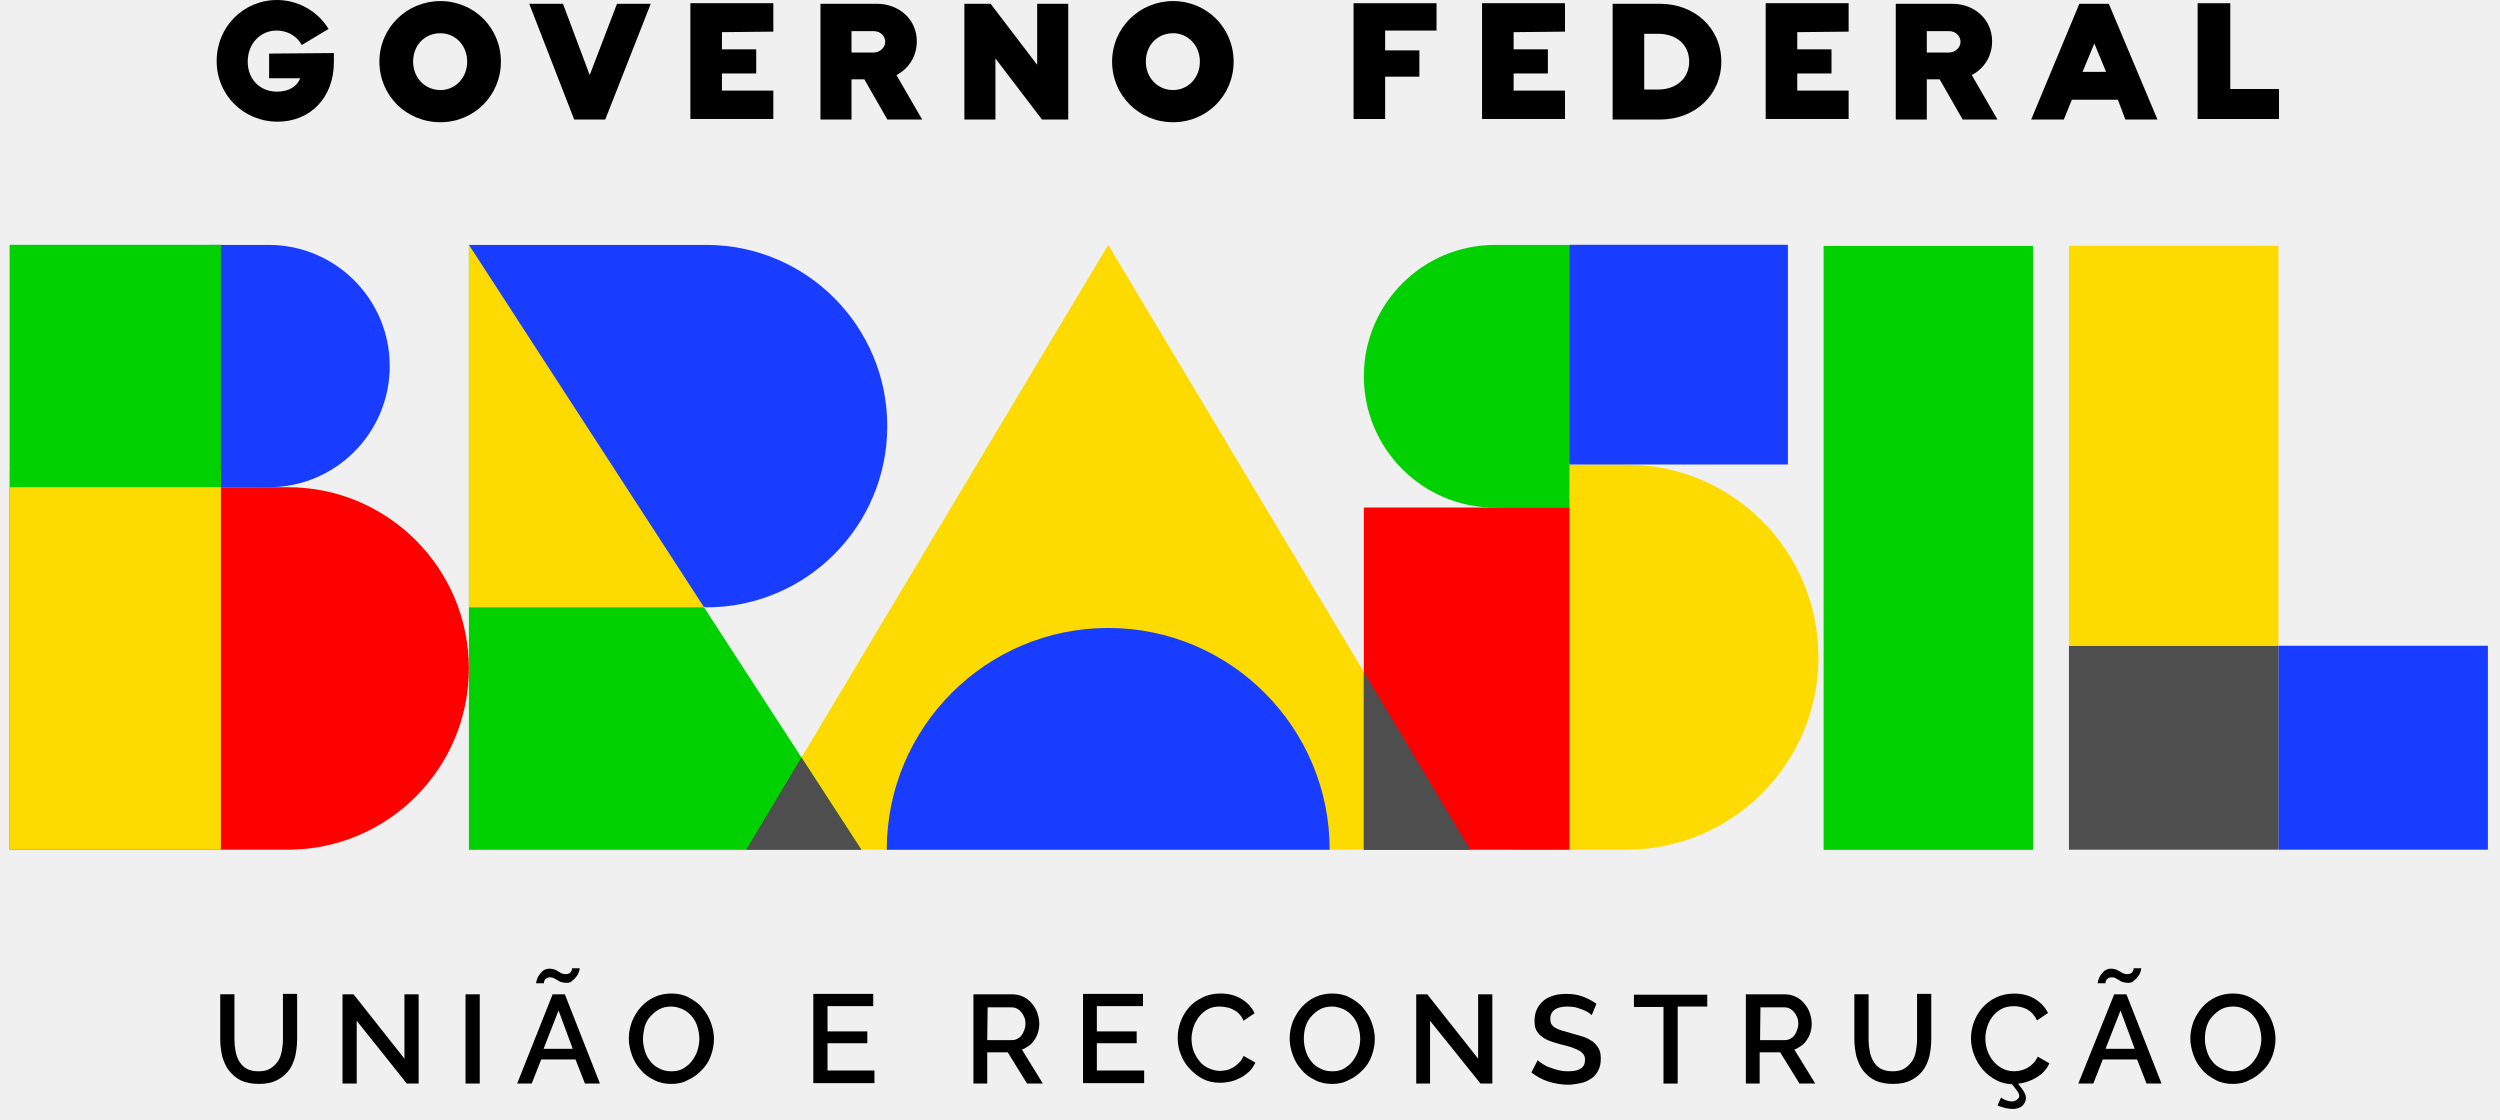
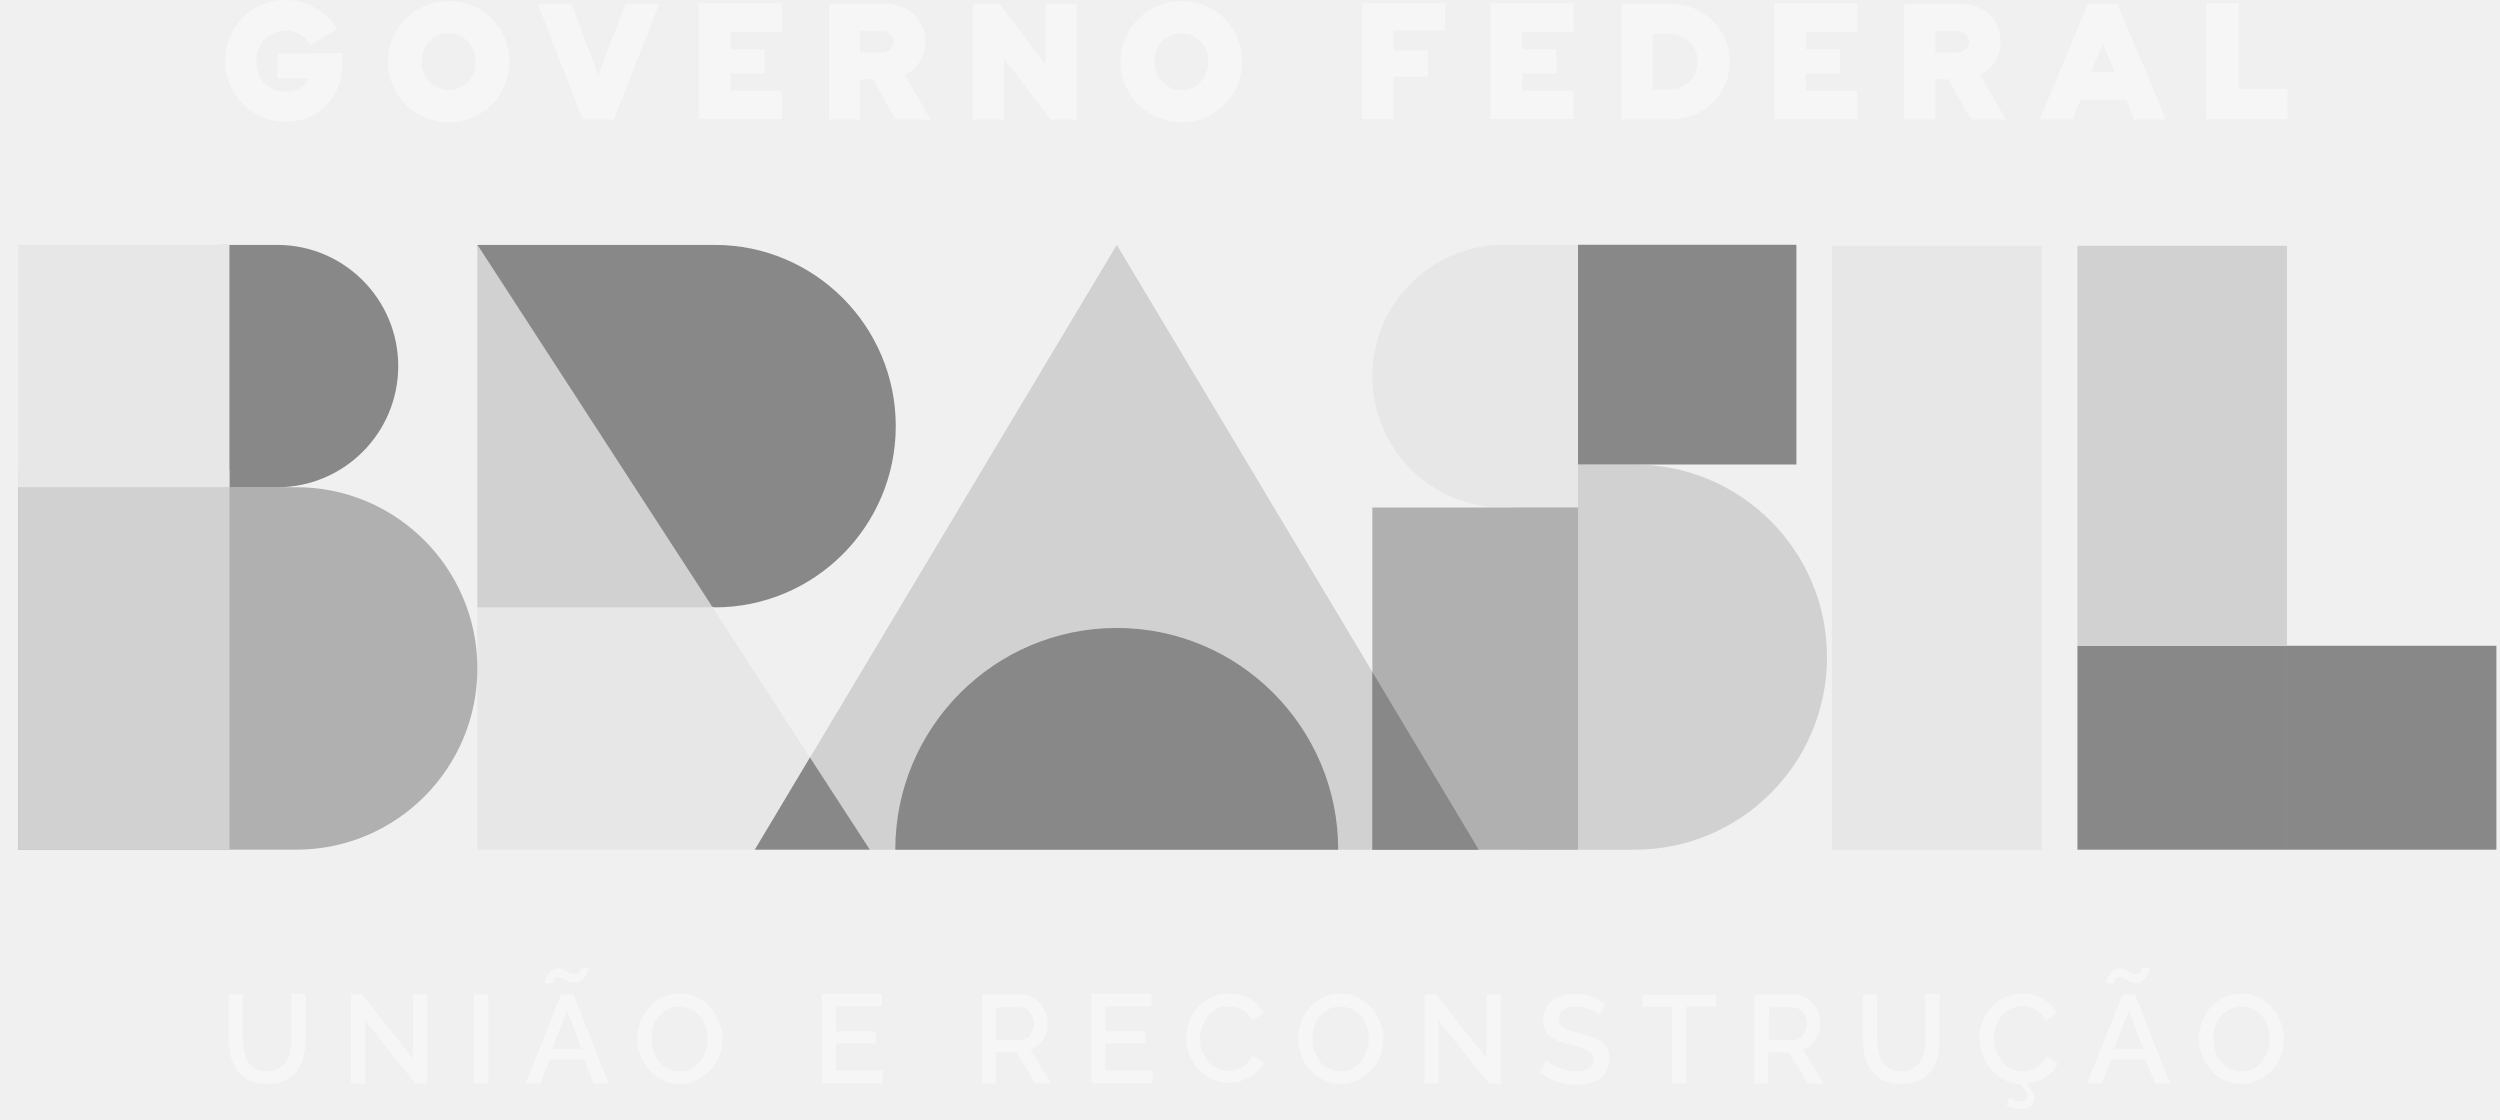
<svg xmlns="http://www.w3.org/2000/svg" width="134" height="60" viewBox="0 0 134 60" fill="none">
-   <g clip-path="url(#clip0_1293_11123)">
-     <path fill-rule="evenodd" clip-rule="evenodd" d="M59.401 13.124L78.806 45.547H40L59.401 13.124Z" fill="#FDDB00" />
-     <path fill-rule="evenodd" clip-rule="evenodd" d="M25.133 13.127L46.168 45.55H25.133V13.127Z" fill="#01D101" />
-     <path fill-rule="evenodd" clip-rule="evenodd" d="M42.957 40.598L40 45.542H46.167L42.957 40.598Z" fill="#4E4E4E" />
-     <path fill-rule="evenodd" clip-rule="evenodd" d="M59.401 33.659C65.952 33.659 71.271 38.986 71.271 45.546H47.531C47.531 38.986 52.85 33.659 59.401 33.659Z" fill="#193DFF" />
-     <path fill-rule="evenodd" clip-rule="evenodd" d="M37.857 13.127C43.212 13.127 47.558 17.479 47.558 22.841C47.558 28.203 43.212 32.555 37.857 32.555L28.101 30.654L25.133 13.127H37.857Z" fill="#193DFF" />
-     <path fill-rule="evenodd" clip-rule="evenodd" d="M122.121 34.612H133.352V45.543H122.121V34.612Z" fill="#193DFF" />
-     <path fill-rule="evenodd" clip-rule="evenodd" d="M110.895 34.612H122.124V45.543H110.895V34.612Z" fill="#4E4E4E" />
-     <path fill-rule="evenodd" clip-rule="evenodd" d="M110.895 13.173H122.124V34.612H110.895V13.173Z" fill="#FDDB00" />
-     <path fill-rule="evenodd" clip-rule="evenodd" d="M97.746 13.182H108.976V45.552H97.746V13.182Z" fill="#01D101" />
-     <path fill-rule="evenodd" clip-rule="evenodd" d="M81.052 43.535C78.506 41.655 76.856 38.632 76.856 35.222C76.856 31.813 78.506 28.789 81.052 26.909V24.9H87.163C92.851 24.9 97.47 29.526 97.47 35.222C97.47 40.919 92.851 45.544 87.163 45.544H81.052V43.535Z" fill="#FDDB00" />
-     <path fill-rule="evenodd" clip-rule="evenodd" d="M84.519 22.887L84.124 24.901V27.209H80.132C76.254 27.209 73.102 24.051 73.102 20.168C73.102 16.284 76.254 13.127 80.132 13.127H84.124L84.519 15.141V22.887Z" fill="#01D101" />
-     <path fill-rule="evenodd" clip-rule="evenodd" d="M84.125 13.12H95.831V24.897H84.125V13.12Z" fill="#193DFF" />
-     <path fill-rule="evenodd" clip-rule="evenodd" d="M73.102 27.203H84.125V45.545H73.102V27.203Z" fill="#FF0000" />
-     <path fill-rule="evenodd" clip-rule="evenodd" d="M15.431 26.114C20.785 26.114 25.131 30.466 25.131 35.828C25.131 41.19 20.785 45.542 15.431 45.542H0.516V26.114H15.431Z" fill="#FF0000" />
-     <path fill-rule="evenodd" clip-rule="evenodd" d="M14.404 13.127C17.984 13.127 20.89 16.037 20.89 19.622C20.89 23.207 17.984 26.117 14.404 26.117H6.617L11.277 13.127H14.404Z" fill="#193DFF" />
-     <path d="M14.425 2.873V4.195H16.089C15.945 4.597 15.515 4.913 14.855 4.913C13.908 4.913 13.277 4.223 13.277 3.304C13.277 2.356 13.937 1.638 14.826 1.638C15.4 1.638 15.917 1.925 16.175 2.413L17.609 1.551C17.036 0.603 15.974 0 14.855 0C13.048 0 11.613 1.437 11.613 3.275C11.613 5.085 13.048 6.522 14.884 6.522C16.605 6.522 17.896 5.258 17.896 3.333V2.844L14.425 2.873Z" fill="black" />
-     <path d="M23.607 6.551C25.414 6.551 26.849 5.114 26.849 3.304C26.849 1.494 25.414 0.058 23.607 0.058C21.799 0.058 20.336 1.494 20.336 3.304C20.336 5.114 21.77 6.551 23.607 6.551ZM23.607 4.827C22.774 4.827 22.143 4.166 22.143 3.304C22.143 2.413 22.774 1.781 23.607 1.781C24.41 1.781 25.041 2.442 25.041 3.304C25.041 4.166 24.41 4.827 23.607 4.827Z" fill="black" />
-     <path d="M33.072 0.202L31.609 4.023L30.175 0.202H28.367L30.777 6.408H32.441L34.88 0.202H33.072Z" fill="black" />
-     <path d="M41.451 1.696V0.173H37.004V6.379H41.451V4.856H38.697V3.937H40.533V2.644H38.697V1.724L41.451 1.696Z" fill="black" />
-     <path d="M47.563 6.408H49.428L48.05 4.023C48.71 3.679 49.141 3.018 49.141 2.213C49.141 1.064 48.222 0.202 46.989 0.202H43.977V6.408H45.641V4.253H46.329L47.563 6.408ZM45.641 1.667H46.817C47.218 1.667 47.448 1.955 47.448 2.242C47.448 2.529 47.19 2.817 46.817 2.817H45.641V1.667Z" fill="black" />
-     <path d="M55.593 0.202V3.477L53.097 0.202H51.691V6.408H53.355V3.133L55.851 6.408H57.257V0.202H55.593Z" fill="black" />
-     <path d="M62.88 6.551C64.687 6.551 66.122 5.114 66.122 3.304C66.122 1.494 64.687 0.058 62.88 0.058C61.072 0.058 59.609 1.494 59.609 3.304C59.609 5.114 61.044 6.551 62.88 6.551ZM62.88 4.827C62.048 4.827 61.417 4.166 61.417 3.304C61.417 2.413 62.048 1.781 62.88 1.781C63.683 1.781 64.314 2.442 64.314 3.304C64.314 4.166 63.683 4.827 62.88 4.827Z" fill="black" />
-     <path d="M76.998 1.667V0.173H72.551V6.379H74.243V4.109H76.079V2.701H74.243V1.638H76.998V1.667Z" fill="black" />
-     <path d="M83.884 1.696V0.173H79.438V6.379H83.884V4.856H81.13V3.937H82.966V2.644H81.13V1.724L83.884 1.696Z" fill="black" />
-     <path d="M88.962 0.202H86.438V6.408H88.962C90.856 6.408 92.262 5.086 92.262 3.305C92.262 1.524 90.856 0.202 88.962 0.202ZM88.876 4.799H88.13V1.811H88.876C89.851 1.811 90.54 2.386 90.54 3.305C90.54 4.196 89.851 4.799 88.876 4.799Z" fill="black" />
-     <path d="M99.087 1.696V0.173H94.641V6.379H99.087V4.856H96.333V3.937H98.169V2.644H96.333V1.724L99.087 1.696Z" fill="black" />
-     <path d="M105.2 6.408H107.064L105.687 4.023C106.347 3.679 106.777 3.018 106.777 2.213C106.777 1.064 105.859 0.202 104.625 0.202H101.613V6.408H103.277V4.253H103.965L105.2 6.408ZM103.277 1.667H104.454C104.855 1.667 105.084 1.955 105.084 2.242C105.084 2.529 104.827 2.817 104.454 2.817H103.277V1.667Z" fill="black" />
-     <path d="M113.92 6.408H115.641L113.031 0.202H111.453L108.871 6.408H110.621L111.051 5.345H113.519L113.92 6.408ZM111.625 3.851L112.256 2.328L112.887 3.851H111.625Z" fill="black" />
-     <path d="M119.543 4.798V0.173H117.793V6.379H122.154V4.77H119.543V4.798Z" fill="black" />
-     <path fill-rule="evenodd" clip-rule="evenodd" d="M73.102 36.014L78.805 45.547H73.102V36.014Z" fill="#4E4E4E" />
-     <path fill-rule="evenodd" clip-rule="evenodd" d="M13.855 57.421C14.108 57.421 14.32 57.379 14.489 57.273C14.658 57.167 14.785 57.04 14.891 56.892C14.996 56.744 15.06 56.553 15.102 56.342C15.144 56.13 15.165 55.918 15.165 55.707V53.273H15.926V55.707C15.926 56.024 15.884 56.342 15.82 56.638C15.736 56.934 15.63 57.188 15.461 57.4C15.292 57.611 15.081 57.781 14.827 57.908C14.573 58.035 14.257 58.098 13.876 58.098C13.496 58.098 13.178 58.035 12.904 57.908C12.65 57.781 12.439 57.59 12.27 57.379C12.101 57.167 11.995 56.892 11.91 56.617C11.847 56.32 11.805 56.024 11.805 55.728V53.294H12.566V55.728C12.566 55.939 12.587 56.151 12.629 56.363C12.671 56.574 12.735 56.744 12.84 56.913C12.946 57.082 13.073 57.209 13.242 57.294C13.411 57.379 13.601 57.421 13.855 57.421Z" fill="black" />
-     <path fill-rule="evenodd" clip-rule="evenodd" d="M19.12 54.713V58.078H18.359V53.295H18.951L21.678 56.745V53.295H22.439V58.078H21.805L19.12 54.713Z" fill="black" />
-     <path fill-rule="evenodd" clip-rule="evenodd" d="M24.953 53.295H25.714V58.078H24.953V53.295Z" fill="black" />
-     <path fill-rule="evenodd" clip-rule="evenodd" d="M29.621 53.295H30.276L32.157 58.079H31.354L30.847 56.788H29.008L28.501 58.079H27.719L29.621 53.295ZM30.699 56.216L29.938 54.163L29.135 56.216H30.699ZM30.361 52.682C30.255 52.682 30.171 52.66 30.086 52.639C30.001 52.618 29.938 52.576 29.875 52.533C29.811 52.491 29.748 52.47 29.684 52.428C29.621 52.406 29.558 52.385 29.473 52.385C29.389 52.385 29.346 52.406 29.304 52.428C29.262 52.449 29.219 52.491 29.198 52.533C29.177 52.576 29.156 52.618 29.156 52.639V52.703H28.733C28.733 52.66 28.754 52.597 28.776 52.512C28.797 52.428 28.839 52.343 28.902 52.258C28.966 52.174 29.029 52.089 29.114 52.025C29.198 51.962 29.325 51.92 29.452 51.92C29.558 51.92 29.642 51.941 29.706 51.962C29.79 51.983 29.854 52.025 29.917 52.068C29.98 52.11 30.044 52.131 30.107 52.174C30.171 52.195 30.255 52.216 30.319 52.216C30.403 52.216 30.466 52.195 30.509 52.174C30.551 52.153 30.593 52.11 30.614 52.068C30.636 52.025 30.657 51.983 30.657 51.962V51.898H31.079C31.079 51.92 31.058 51.983 31.037 52.068C31.016 52.153 30.974 52.237 30.91 52.322C30.847 52.406 30.784 52.491 30.678 52.555C30.636 52.639 30.509 52.682 30.361 52.682Z" fill="black" />
-     <path fill-rule="evenodd" clip-rule="evenodd" d="M35.986 58.099C35.648 58.099 35.331 58.035 35.056 57.887C34.781 57.76 34.527 57.57 34.337 57.337C34.126 57.104 33.978 56.85 33.872 56.554C33.767 56.258 33.703 55.961 33.703 55.665C33.703 55.347 33.767 55.051 33.872 54.755C33.999 54.458 34.147 54.204 34.358 53.972C34.57 53.739 34.802 53.569 35.077 53.443C35.352 53.315 35.669 53.252 35.986 53.252C36.324 53.252 36.641 53.315 36.916 53.464C37.191 53.612 37.444 53.781 37.634 54.014C37.825 54.247 37.994 54.501 38.099 54.797C38.205 55.093 38.269 55.39 38.269 55.686C38.269 56.004 38.205 56.3 38.099 56.596C37.994 56.893 37.825 57.147 37.613 57.358C37.402 57.57 37.169 57.76 36.873 57.887C36.62 58.035 36.324 58.099 35.986 58.099ZM34.464 55.686C34.464 55.919 34.506 56.131 34.57 56.342C34.633 56.554 34.739 56.744 34.866 56.893C34.992 57.062 35.161 57.189 35.352 57.274C35.542 57.379 35.753 57.422 35.986 57.422C36.218 57.422 36.451 57.379 36.62 57.274C36.789 57.168 36.958 57.041 37.085 56.871C37.212 56.702 37.317 56.512 37.381 56.321C37.444 56.109 37.486 55.898 37.486 55.686C37.486 55.453 37.444 55.242 37.381 55.03C37.317 54.818 37.212 54.628 37.085 54.48C36.958 54.331 36.789 54.183 36.599 54.099C36.408 54.014 36.197 53.95 35.986 53.95C35.753 53.95 35.521 53.993 35.331 54.099C35.14 54.205 34.992 54.331 34.844 54.501C34.697 54.67 34.612 54.839 34.549 55.051C34.506 55.263 34.464 55.474 34.464 55.686Z" fill="black" />
-     <path fill-rule="evenodd" clip-rule="evenodd" d="M46.87 57.4V58.056H43.594V53.273H46.806V53.929H44.355V55.283H46.489V55.918H44.355V57.379H46.87V57.4Z" fill="black" />
-     <path fill-rule="evenodd" clip-rule="evenodd" d="M52.176 58.078V53.295H54.247C54.459 53.295 54.67 53.337 54.839 53.422C55.029 53.507 55.177 53.634 55.304 53.782C55.431 53.93 55.536 54.099 55.6 54.29C55.663 54.48 55.706 54.671 55.706 54.861C55.706 55.031 55.684 55.179 55.642 55.327C55.6 55.475 55.536 55.602 55.452 55.729C55.367 55.856 55.283 55.962 55.156 56.047C55.029 56.131 54.902 56.216 54.776 56.258L55.896 58.078H55.05L54.015 56.406H52.916V58.078H52.176ZM52.916 55.75H54.226C54.332 55.75 54.437 55.729 54.522 55.687C54.606 55.644 54.691 55.581 54.754 55.496C54.818 55.411 54.86 55.327 54.902 55.2C54.944 55.094 54.966 54.988 54.966 54.861C54.966 54.734 54.944 54.628 54.902 54.523C54.86 54.417 54.797 54.311 54.733 54.247C54.67 54.163 54.585 54.099 54.501 54.057C54.416 54.014 54.31 53.993 54.205 53.993H52.937L52.916 55.75Z" fill="black" />
-     <path fill-rule="evenodd" clip-rule="evenodd" d="M61.327 57.4V58.056H58.051V53.273H61.264V53.929H58.791V55.283H60.925V55.918H58.791V57.379H61.327V57.4Z" fill="black" />
-     <path fill-rule="evenodd" clip-rule="evenodd" d="M63.125 55.644C63.125 55.347 63.167 55.072 63.273 54.776C63.379 54.501 63.527 54.226 63.717 54.014C63.907 53.781 64.161 53.612 64.457 53.464C64.752 53.315 65.07 53.252 65.429 53.252C65.873 53.252 66.232 53.358 66.549 53.548C66.866 53.739 67.099 53.993 67.246 54.31L66.655 54.712C66.591 54.564 66.507 54.437 66.422 54.353C66.338 54.247 66.232 54.183 66.105 54.12C65.999 54.056 65.873 54.014 65.746 53.993C65.619 53.972 65.513 53.95 65.386 53.95C65.133 53.95 64.921 53.993 64.731 54.099C64.541 54.205 64.393 54.331 64.266 54.501C64.139 54.67 64.034 54.861 63.97 55.051C63.907 55.263 63.865 55.474 63.865 55.665C63.865 55.898 63.907 56.131 63.97 56.321C64.055 56.533 64.161 56.723 64.287 56.871C64.414 57.041 64.583 57.168 64.774 57.252C64.964 57.337 65.175 57.401 65.386 57.401C65.513 57.401 65.619 57.379 65.746 57.358C65.873 57.337 65.978 57.274 66.105 57.21C66.211 57.147 66.317 57.062 66.422 56.956C66.528 56.85 66.591 56.744 66.655 56.596L67.289 56.956C67.204 57.125 67.099 57.295 66.972 57.422C66.824 57.549 66.676 57.676 66.507 57.76C66.338 57.845 66.147 57.93 65.957 57.972C65.767 58.014 65.577 58.035 65.386 58.035C65.048 58.035 64.752 57.972 64.457 57.824C64.182 57.676 63.949 57.485 63.738 57.252C63.527 57.02 63.379 56.766 63.273 56.469C63.188 56.258 63.125 55.961 63.125 55.644Z" fill="black" />
-     <path fill-rule="evenodd" clip-rule="evenodd" d="M71.408 58.099C71.07 58.099 70.752 58.035 70.478 57.887C70.203 57.76 69.949 57.57 69.759 57.337C69.548 57.104 69.4 56.85 69.294 56.554C69.188 56.258 69.125 55.961 69.125 55.665C69.125 55.347 69.188 55.051 69.294 54.755C69.421 54.458 69.569 54.204 69.78 53.972C69.992 53.739 70.224 53.569 70.499 53.443C70.774 53.315 71.091 53.252 71.408 53.252C71.746 53.252 72.063 53.315 72.338 53.464C72.612 53.612 72.866 53.781 73.056 54.014C73.246 54.247 73.416 54.501 73.521 54.797C73.627 55.093 73.69 55.39 73.69 55.686C73.69 56.004 73.627 56.3 73.521 56.596C73.416 56.893 73.246 57.147 73.035 57.358C72.824 57.57 72.591 57.76 72.295 57.887C72.042 58.035 71.725 58.099 71.408 58.099ZM69.886 55.686C69.886 55.919 69.928 56.131 69.992 56.342C70.055 56.554 70.161 56.744 70.287 56.893C70.414 57.062 70.583 57.189 70.774 57.274C70.964 57.379 71.175 57.422 71.408 57.422C71.64 57.422 71.873 57.379 72.042 57.274C72.211 57.168 72.38 57.041 72.507 56.871C72.633 56.702 72.739 56.512 72.803 56.321C72.866 56.109 72.908 55.898 72.908 55.686C72.908 55.453 72.866 55.242 72.803 55.03C72.739 54.818 72.633 54.628 72.507 54.48C72.38 54.331 72.211 54.183 72.021 54.099C71.83 54.014 71.619 53.95 71.408 53.95C71.175 53.95 70.943 53.993 70.752 54.099C70.562 54.205 70.414 54.331 70.266 54.501C70.118 54.67 70.034 54.839 69.97 55.051C69.907 55.263 69.886 55.474 69.886 55.686Z" fill="black" />
-     <path fill-rule="evenodd" clip-rule="evenodd" d="M76.65 54.713V58.078H75.91V53.295H76.502L79.228 56.745V53.295H79.989V58.078H79.355L76.65 54.713Z" fill="black" />
-     <path fill-rule="evenodd" clip-rule="evenodd" d="M85.316 54.416C85.273 54.373 85.21 54.31 85.126 54.267C85.041 54.204 84.935 54.161 84.83 54.119C84.725 54.077 84.597 54.035 84.45 53.992C84.322 53.971 84.175 53.95 84.026 53.95C83.709 53.95 83.477 54.013 83.329 54.119C83.181 54.225 83.096 54.394 83.096 54.606C83.096 54.733 83.117 54.818 83.16 54.902C83.203 54.966 83.287 55.05 83.371 55.093C83.477 55.156 83.583 55.199 83.73 55.241C83.879 55.283 84.047 55.326 84.238 55.389C84.471 55.453 84.703 55.516 84.893 55.58C85.084 55.643 85.252 55.749 85.38 55.834C85.506 55.939 85.612 56.066 85.697 56.215C85.781 56.363 85.802 56.553 85.802 56.765C85.802 56.998 85.76 57.209 85.654 57.4C85.548 57.59 85.443 57.717 85.273 57.823C85.105 57.929 84.935 58.014 84.725 58.056C84.513 58.098 84.28 58.141 84.047 58.141C83.688 58.141 83.329 58.077 82.991 57.971C82.653 57.865 82.357 57.696 82.082 57.484L82.42 56.828C82.483 56.892 82.569 56.955 82.674 57.019C82.779 57.082 82.907 57.167 83.054 57.209C83.203 57.273 83.35 57.315 83.52 57.358C83.688 57.4 83.858 57.421 84.047 57.421C84.343 57.421 84.576 57.379 84.725 57.273C84.893 57.167 84.956 57.019 84.956 56.807C84.956 56.68 84.935 56.596 84.872 56.511C84.809 56.426 84.725 56.363 84.618 56.299C84.513 56.236 84.365 56.193 84.217 56.13C84.047 56.088 83.879 56.024 83.667 55.982C83.434 55.918 83.224 55.855 83.054 55.791C82.885 55.728 82.737 55.643 82.611 55.537C82.483 55.431 82.399 55.326 82.336 55.199C82.273 55.072 82.251 54.902 82.251 54.712C82.251 54.479 82.294 54.267 82.378 54.098C82.462 53.907 82.59 53.759 82.737 53.632C82.885 53.505 83.075 53.421 83.287 53.357C83.499 53.294 83.73 53.273 83.963 53.273C84.28 53.273 84.576 53.315 84.851 53.421C85.126 53.526 85.359 53.654 85.569 53.802L85.316 54.416Z" fill="black" />
-     <path fill-rule="evenodd" clip-rule="evenodd" d="M91.509 53.951H89.924V58.079H89.163V53.973H87.578V53.316H91.509V53.951Z" fill="black" />
-     <path fill-rule="evenodd" clip-rule="evenodd" d="M93.578 58.078V53.295H95.649C95.861 53.295 96.072 53.337 96.241 53.422C96.431 53.507 96.579 53.634 96.706 53.782C96.833 53.93 96.939 54.099 97.002 54.29C97.065 54.48 97.108 54.671 97.108 54.861C97.108 55.031 97.087 55.179 97.044 55.327C97.002 55.475 96.939 55.602 96.854 55.729C96.769 55.856 96.685 55.962 96.558 56.047C96.431 56.131 96.305 56.216 96.178 56.258L97.298 58.078H96.452L95.417 56.406H94.318V58.078H93.578ZM94.339 55.75H95.649C95.755 55.75 95.861 55.729 95.945 55.687C96.03 55.644 96.114 55.581 96.178 55.496C96.241 55.411 96.283 55.327 96.326 55.2C96.368 55.094 96.389 54.988 96.389 54.861C96.389 54.734 96.368 54.628 96.326 54.523C96.283 54.417 96.22 54.311 96.156 54.247C96.093 54.163 96.009 54.099 95.924 54.057C95.84 54.014 95.734 53.993 95.628 53.993H94.36L94.339 55.75Z" fill="black" />
-     <path fill-rule="evenodd" clip-rule="evenodd" d="M101.445 57.421C101.699 57.421 101.91 57.379 102.079 57.273C102.248 57.167 102.375 57.04 102.48 56.892C102.586 56.744 102.65 56.553 102.692 56.342C102.734 56.13 102.755 55.918 102.755 55.707V53.273H103.516V55.707C103.516 56.024 103.474 56.342 103.41 56.638C103.326 56.934 103.22 57.188 103.051 57.4C102.882 57.611 102.671 57.781 102.417 57.908C102.163 58.035 101.846 58.098 101.466 58.098C101.086 58.098 100.769 58.035 100.494 57.908C100.24 57.781 100.029 57.59 99.86 57.379C99.691 57.167 99.585 56.892 99.501 56.617C99.437 56.32 99.394 56.024 99.394 55.728V53.294H100.156V55.728C100.156 55.939 100.177 56.151 100.219 56.363C100.261 56.574 100.325 56.744 100.431 56.913C100.536 57.082 100.663 57.209 100.832 57.294C101.001 57.379 101.212 57.421 101.445 57.421Z" fill="black" />
-     <path fill-rule="evenodd" clip-rule="evenodd" d="M113.322 53.295H113.977L115.858 58.079H115.055L114.548 56.788H112.709L112.201 58.079H111.398L113.322 53.295ZM114.42 56.216L113.66 54.163L112.857 56.216H114.42ZM114.061 52.682C113.956 52.682 113.871 52.66 113.786 52.639C113.702 52.618 113.639 52.576 113.575 52.533C113.512 52.491 113.448 52.47 113.385 52.428C113.322 52.385 113.258 52.385 113.174 52.385C113.089 52.385 113.047 52.406 113.005 52.428C112.962 52.449 112.92 52.491 112.899 52.533C112.878 52.576 112.857 52.618 112.857 52.639V52.703H112.434C112.434 52.66 112.455 52.597 112.476 52.512C112.497 52.428 112.539 52.343 112.603 52.258C112.667 52.174 112.73 52.089 112.814 52.025C112.899 51.962 113.026 51.92 113.152 51.92C113.258 51.92 113.343 51.941 113.406 51.962C113.469 51.983 113.554 52.025 113.618 52.068C113.681 52.11 113.744 52.131 113.808 52.174C113.871 52.195 113.956 52.216 114.019 52.216C114.082 52.216 114.167 52.195 114.21 52.174C114.252 52.153 114.294 52.11 114.315 52.068C114.336 52.025 114.357 51.983 114.357 51.962V51.898H114.78C114.78 51.92 114.759 51.983 114.738 52.068C114.716 52.153 114.674 52.237 114.611 52.322C114.548 52.406 114.484 52.491 114.378 52.555C114.336 52.639 114.21 52.682 114.061 52.682Z" fill="black" />
-     <path fill-rule="evenodd" clip-rule="evenodd" d="M119.685 58.099C119.347 58.099 119.03 58.035 118.755 57.887C118.48 57.739 118.226 57.57 118.036 57.337C117.825 57.104 117.677 56.85 117.571 56.554C117.466 56.258 117.402 55.961 117.402 55.665C117.402 55.347 117.466 55.051 117.571 54.755C117.698 54.458 117.846 54.204 118.057 53.972C118.268 53.739 118.501 53.569 118.776 53.443C119.051 53.315 119.368 53.252 119.685 53.252C120.023 53.252 120.34 53.315 120.615 53.464C120.89 53.612 121.143 53.781 121.333 54.014C121.524 54.247 121.692 54.501 121.799 54.797C121.904 55.093 121.967 55.39 121.967 55.686C121.967 56.004 121.904 56.3 121.799 56.596C121.692 56.893 121.524 57.147 121.312 57.358C121.101 57.57 120.869 57.76 120.573 57.887C120.319 58.035 120.023 58.099 119.685 58.099ZM118.184 55.686C118.184 55.919 118.226 56.131 118.29 56.342C118.353 56.554 118.459 56.744 118.585 56.893C118.713 57.062 118.881 57.189 119.072 57.274C119.262 57.379 119.473 57.422 119.706 57.422C119.939 57.422 120.171 57.379 120.34 57.274C120.53 57.168 120.678 57.041 120.805 56.871C120.932 56.702 121.037 56.512 121.101 56.321C121.165 56.109 121.207 55.898 121.207 55.686C121.207 55.453 121.165 55.242 121.101 55.03C121.037 54.818 120.932 54.628 120.805 54.48C120.678 54.31 120.509 54.183 120.319 54.099C120.128 53.993 119.917 53.95 119.706 53.95C119.473 53.95 119.241 53.993 119.051 54.099C118.86 54.205 118.713 54.331 118.564 54.501C118.417 54.67 118.332 54.839 118.268 55.051C118.205 55.263 118.184 55.474 118.184 55.686Z" fill="black" />
-     <path fill-rule="evenodd" clip-rule="evenodd" d="M107.841 58.114C107.538 58.103 107.26 58.032 107.003 57.898C106.725 57.753 106.483 57.568 106.283 57.336C106.082 57.104 105.928 56.842 105.815 56.548C105.701 56.255 105.645 55.956 105.645 55.647C105.645 55.358 105.696 55.075 105.799 54.787C105.902 54.503 106.056 54.246 106.252 54.019C106.452 53.792 106.694 53.607 106.982 53.468C107.27 53.329 107.594 53.257 107.959 53.257C108.396 53.257 108.767 53.355 109.075 53.545C109.384 53.736 109.621 53.988 109.775 54.297L109.183 54.694C109.116 54.55 109.034 54.431 108.941 54.328C108.849 54.23 108.746 54.153 108.633 54.091C108.52 54.035 108.407 53.993 108.283 53.968C108.16 53.942 108.047 53.932 107.933 53.932C107.681 53.932 107.46 53.983 107.275 54.081C107.085 54.184 106.93 54.318 106.802 54.483C106.673 54.648 106.575 54.833 106.514 55.044C106.447 55.25 106.416 55.456 106.416 55.662C106.416 55.894 106.452 56.115 106.529 56.327C106.606 56.538 106.715 56.723 106.849 56.888C106.987 57.048 107.146 57.176 107.337 57.274C107.527 57.372 107.733 57.419 107.954 57.419C108.072 57.419 108.19 57.403 108.314 57.377C108.438 57.346 108.556 57.3 108.669 57.238C108.782 57.171 108.89 57.089 108.983 56.991C109.081 56.893 109.158 56.775 109.219 56.636L109.847 56.991C109.77 57.171 109.661 57.331 109.523 57.465C109.384 57.604 109.224 57.717 109.055 57.81C108.88 57.903 108.695 57.975 108.499 58.026C108.392 58.052 108.278 58.073 108.17 58.088C108.386 58.382 108.73 58.701 108.525 59.103C108.237 59.669 107.347 59.376 107.069 59.252L107.255 58.83C107.255 58.83 107.758 59.201 108.093 58.953C108.427 58.727 108.088 58.449 107.841 58.114Z" fill="black" />
-     <path fill-rule="evenodd" clip-rule="evenodd" d="M0.516 25.206H11.841V45.544H0.516V25.206Z" fill="#FDDB00" />
-     <path fill-rule="evenodd" clip-rule="evenodd" d="M0.516 13.122H11.841V26.112H0.516V13.122Z" fill="#01D101" />
-     <path fill-rule="evenodd" clip-rule="evenodd" d="M25.133 13.12L37.74 32.553H25.133V13.12Z" fill="#FDDB00" />
+   <g clip-path="url(#clip0_1963_25749)">
+     <path fill-rule="evenodd" clip-rule="evenodd" d="M59.859 13.124L79.265 45.547H40.459L59.859 13.124Z" fill="#D1D1D1" />
+     <path fill-rule="evenodd" clip-rule="evenodd" d="M25.588 13.127L46.623 45.55H25.588V13.127Z" fill="#E7E7E7" />
+     <path fill-rule="evenodd" clip-rule="evenodd" d="M43.414 40.598L40.457 45.542H46.624L43.414 40.598Z" fill="#888888" />
+     <path fill-rule="evenodd" clip-rule="evenodd" d="M59.858 33.659C66.409 33.659 71.728 38.986 71.728 45.546H47.988C47.988 38.986 53.307 33.659 59.858 33.659Z" fill="#888888" />
+     <path fill-rule="evenodd" clip-rule="evenodd" d="M38.312 13.127C43.667 13.127 48.013 17.479 48.013 22.841C48.013 28.203 43.667 32.555 38.312 32.555L28.555 30.654L25.588 13.127H38.312Z" fill="#888888" />
+     <path fill-rule="evenodd" clip-rule="evenodd" d="M122.576 34.612H133.807V45.543H122.576V34.612Z" fill="#888888" />
+     <path fill-rule="evenodd" clip-rule="evenodd" d="M111.351 34.612H122.581V45.543H111.351V34.612Z" fill="#888888" />
+     <path fill-rule="evenodd" clip-rule="evenodd" d="M111.351 13.173H122.581V34.612H111.351V13.173Z" fill="#D1D1D1" />
+     <path fill-rule="evenodd" clip-rule="evenodd" d="M98.201 13.182H109.431V45.552H98.201V13.182Z" fill="#E7E7E7" />
+     <path fill-rule="evenodd" clip-rule="evenodd" d="M81.511 43.535C78.965 41.655 77.314 38.632 77.314 35.222C77.314 31.813 78.965 28.789 81.511 26.909V24.9H87.621C93.31 24.9 97.928 29.526 97.928 35.222C97.928 40.919 93.31 45.544 87.621 45.544H81.511V43.535Z" fill="#D1D1D1" />
+     <path fill-rule="evenodd" clip-rule="evenodd" d="M84.976 22.887L84.581 24.901V27.209H80.589C76.711 27.209 73.558 24.051 73.558 20.168C73.558 16.284 76.711 13.127 80.589 13.127H84.581L84.976 15.141V22.887Z" fill="#E7E7E7" />
+     <path fill-rule="evenodd" clip-rule="evenodd" d="M84.582 13.12H96.287V24.897H84.582V13.12Z" fill="#888888" />
+     <path fill-rule="evenodd" clip-rule="evenodd" d="M73.558 27.203H84.582V45.545H73.558V27.203Z" fill="#B0B0B0" />
+     <path fill-rule="evenodd" clip-rule="evenodd" d="M15.888 26.114C21.242 26.114 25.588 30.466 25.588 35.828C25.588 41.19 21.242 45.542 15.888 45.542H0.972V26.114H15.888Z" fill="#B0B0B0" />
+     <path fill-rule="evenodd" clip-rule="evenodd" d="M14.859 13.127C18.439 13.127 21.345 16.037 21.345 19.622C21.345 23.207 18.439 26.117 14.859 26.117H7.072L11.732 13.127H14.859Z" fill="#888888" />
+     <path d="M14.882 2.873V4.195H16.546C16.402 4.597 15.972 4.913 15.312 4.913C14.365 4.913 13.734 4.223 13.734 3.304C13.734 2.356 14.394 1.638 15.283 1.638C15.857 1.638 16.373 1.925 16.632 2.413L18.066 1.551C17.492 0.603 16.431 0 15.312 0C13.505 0 12.07 1.437 12.07 3.275C12.07 5.085 13.505 6.522 15.341 6.522C17.062 6.522 18.353 5.258 18.353 3.333V2.844L14.882 2.873Z" fill="#F6F6F6" />
+     <path d="M24.062 6.551C25.869 6.551 27.303 5.114 27.303 3.304C27.303 1.494 25.869 0.058 24.062 0.058C22.254 0.058 20.791 1.494 20.791 3.304C20.791 5.114 22.226 6.551 24.062 6.551ZM24.062 4.827C23.23 4.827 22.599 4.166 22.599 3.304C22.599 2.413 23.23 1.781 24.062 1.781C24.865 1.781 25.496 2.442 25.496 3.304C25.496 4.166 24.865 4.827 24.062 4.827Z" fill="#F6F6F6" />
+     <path d="M33.529 0.202L32.066 4.024L30.631 0.202H28.824L31.234 6.408H32.898L35.336 0.202H33.529Z" fill="#F6F6F6" />
+     <path d="M41.908 1.696V0.173H37.461V6.379H41.908V4.856H39.154V3.937H40.99V2.644H39.154V1.725L41.908 1.696Z" fill="#F6F6F6" />
+     <path d="M48.02 6.408H49.885L48.507 4.024C49.167 3.679 49.598 3.018 49.598 2.214C49.598 1.064 48.68 0.202 47.446 0.202H44.434V6.408H46.097V4.253H46.786L48.02 6.408ZM46.097 1.668H47.274C47.675 1.668 47.905 1.955 47.905 2.242C47.905 2.53 47.647 2.817 47.274 2.817H46.097V1.668Z" fill="#F6F6F6" />
+     <path d="M56.052 0.202V3.478L53.556 0.202H52.15V6.408H53.814V3.133L56.31 6.408H57.716V0.202H56.052Z" fill="#F6F6F6" />
+     <path d="M63.338 6.551C65.146 6.551 66.58 5.114 66.58 3.304C66.58 1.494 65.146 0.058 63.338 0.058C61.531 0.058 60.068 1.494 60.068 3.304C60.068 5.114 61.502 6.551 63.338 6.551ZM63.338 4.827C62.506 4.827 61.875 4.166 61.875 3.304C61.875 2.413 62.506 1.781 63.338 1.781C64.142 1.781 64.773 2.442 64.773 3.304C64.773 4.166 64.142 4.827 63.338 4.827Z" fill="#F6F6F6" />
+     <path d="M77.453 1.667V0.173H73.006V6.379H74.698V4.109H76.535V2.701H74.698V1.638H77.453V1.667Z" fill="#F6F6F6" />
+     <path d="M84.339 1.696V0.173H79.892V6.379H84.339V4.856H81.585V3.937H83.421V2.644H81.585V1.725L84.339 1.696Z" fill="#F6F6F6" />
+     <path d="M89.417 0.202H86.893V6.408H89.417C91.311 6.408 92.717 5.087 92.717 3.305C92.717 1.524 91.311 0.202 89.417 0.202ZM89.331 4.799H88.585V1.811H89.331C90.306 1.811 90.995 2.386 90.995 3.305C90.995 4.196 90.306 4.799 89.331 4.799Z" fill="#F6F6F6" />
+     <path d="M99.546 1.696V0.173H95.099V6.379H99.546V4.856H96.791V3.937H98.628V2.644H96.791V1.725L99.546 1.696Z" fill="#F6F6F6" />
+     <path d="M105.656 6.408H107.521L106.144 4.024C106.804 3.679 107.234 3.018 107.234 2.214C107.234 1.064 106.316 0.202 105.082 0.202H102.07V6.408H103.734V4.253H104.422L105.656 6.408ZM103.734 1.668H104.91C105.312 1.668 105.541 1.955 105.541 2.242C105.541 2.53 105.283 2.817 104.91 2.817H103.734V1.668Z" fill="#F6F6F6" />
+     <path d="M114.377 6.408H116.098L113.487 0.202H111.909L109.328 6.408H111.078L111.508 5.345H113.975L114.377 6.408ZM112.081 3.851L112.713 2.328L113.344 3.851H112.081Z" fill="#F6F6F6" />
+     <path d="M120.001 4.799V0.173H118.251V6.379H122.612V4.77H120.001V4.799Z" fill="#F6F6F6" />
+     <path fill-rule="evenodd" clip-rule="evenodd" d="M73.558 36.014L79.262 45.547H73.558V36.014Z" fill="#888888" />
+     <path fill-rule="evenodd" clip-rule="evenodd" d="M14.312 57.421C14.565 57.421 14.777 57.379 14.946 57.273C15.115 57.167 15.242 57.04 15.347 56.892C15.453 56.743 15.516 56.553 15.559 56.341C15.601 56.13 15.622 55.918 15.622 55.706V53.272H16.383V55.706C16.383 56.024 16.341 56.341 16.277 56.638C16.193 56.934 16.087 57.188 15.918 57.4C15.749 57.611 15.538 57.781 15.284 57.908C15.03 58.035 14.713 58.098 14.333 58.098C13.952 58.098 13.635 58.035 13.361 57.908C13.107 57.781 12.896 57.59 12.726 57.379C12.557 57.167 12.452 56.892 12.367 56.617C12.304 56.32 12.261 56.024 12.261 55.727V53.293H13.022V55.727C13.022 55.939 13.043 56.151 13.086 56.362C13.128 56.574 13.191 56.743 13.297 56.913C13.403 57.082 13.53 57.209 13.699 57.294C13.868 57.379 14.058 57.421 14.312 57.421Z" fill="#F6F6F6" />
+     <path fill-rule="evenodd" clip-rule="evenodd" d="M19.575 54.713V58.079H18.814V53.295H19.406L22.133 56.745V53.295H22.893V58.079H22.259L19.575 54.713Z" fill="#F6F6F6" />
+     <path fill-rule="evenodd" clip-rule="evenodd" d="M25.41 53.295H26.171V58.079H25.41V53.295Z" fill="#F6F6F6" />
+     <path fill-rule="evenodd" clip-rule="evenodd" d="M30.08 53.295H30.735L32.616 58.079H31.813L31.306 56.788H29.467L28.959 58.079H28.177L30.08 53.295ZM31.158 56.216L30.397 54.163L29.594 56.216H31.158ZM30.82 52.682C30.714 52.682 30.629 52.66 30.545 52.639C30.46 52.618 30.397 52.576 30.333 52.533C30.27 52.491 30.206 52.47 30.143 52.428C30.08 52.406 30.016 52.385 29.932 52.385C29.847 52.385 29.805 52.406 29.763 52.428C29.721 52.449 29.678 52.491 29.657 52.533C29.636 52.576 29.615 52.618 29.615 52.639V52.703H29.192C29.192 52.66 29.213 52.597 29.234 52.512C29.256 52.428 29.298 52.343 29.361 52.258C29.424 52.174 29.488 52.089 29.573 52.025C29.657 51.962 29.784 51.92 29.911 51.92C30.016 51.92 30.101 51.941 30.164 51.962C30.249 51.983 30.312 52.025 30.376 52.068C30.439 52.11 30.503 52.131 30.566 52.174C30.629 52.195 30.714 52.216 30.777 52.216C30.862 52.216 30.925 52.195 30.967 52.174C31.01 52.153 31.052 52.11 31.073 52.068C31.094 52.025 31.115 51.983 31.115 51.962V51.898H31.538C31.538 51.92 31.517 51.983 31.496 52.068C31.475 52.153 31.432 52.237 31.369 52.322C31.306 52.406 31.242 52.491 31.137 52.555C31.094 52.639 30.967 52.682 30.82 52.682Z" fill="#F6F6F6" />
+     <path fill-rule="evenodd" clip-rule="evenodd" d="M36.441 58.099C36.103 58.099 35.786 58.036 35.511 57.888C35.236 57.761 34.983 57.57 34.792 57.337C34.581 57.104 34.433 56.85 34.327 56.554C34.222 56.258 34.158 55.961 34.158 55.665C34.158 55.348 34.222 55.051 34.327 54.755C34.454 54.459 34.602 54.205 34.813 53.972C35.025 53.739 35.257 53.57 35.532 53.443C35.807 53.316 36.124 53.252 36.441 53.252C36.779 53.252 37.096 53.316 37.371 53.464C37.646 53.612 37.899 53.781 38.089 54.014C38.28 54.247 38.449 54.501 38.554 54.797C38.66 55.094 38.724 55.39 38.724 55.686C38.724 56.004 38.66 56.3 38.554 56.596C38.449 56.893 38.28 57.147 38.068 57.358C37.857 57.57 37.624 57.761 37.329 57.888C37.075 58.036 36.779 58.099 36.441 58.099ZM34.919 55.686C34.919 55.919 34.961 56.131 35.025 56.342C35.088 56.554 35.194 56.745 35.321 56.893C35.447 57.062 35.617 57.189 35.807 57.274C35.997 57.38 36.208 57.422 36.441 57.422C36.673 57.422 36.906 57.38 37.075 57.274C37.244 57.168 37.413 57.041 37.54 56.872C37.667 56.702 37.772 56.512 37.836 56.321C37.899 56.11 37.941 55.898 37.941 55.686C37.941 55.453 37.899 55.242 37.836 55.03C37.772 54.819 37.667 54.628 37.54 54.48C37.413 54.332 37.244 54.184 37.054 54.099C36.864 54.014 36.652 53.951 36.441 53.951C36.208 53.951 35.976 53.993 35.786 54.099C35.595 54.205 35.447 54.332 35.3 54.501C35.152 54.67 35.067 54.84 35.004 55.051C34.961 55.263 34.919 55.475 34.919 55.686Z" fill="#F6F6F6" />
+     <path fill-rule="evenodd" clip-rule="evenodd" d="M47.326 57.4V58.056H44.05V53.272H47.263V53.928H44.811V55.283H46.946V55.918H44.811V57.379H47.326V57.4Z" fill="#F6F6F6" />
+     <path fill-rule="evenodd" clip-rule="evenodd" d="M52.631 58.079V53.295H54.702C54.913 53.295 55.125 53.337 55.294 53.422C55.484 53.507 55.632 53.634 55.759 53.782C55.886 53.93 55.991 54.099 56.055 54.29C56.118 54.48 56.16 54.671 56.16 54.861C56.16 55.031 56.139 55.179 56.097 55.327C56.055 55.475 55.991 55.602 55.907 55.729C55.822 55.856 55.738 55.962 55.611 56.047C55.484 56.131 55.357 56.216 55.23 56.258L56.35 58.079H55.505L54.469 56.407H53.37V58.079H52.631ZM53.37 55.75H54.681C54.786 55.75 54.892 55.729 54.977 55.687C55.061 55.645 55.146 55.581 55.209 55.496C55.273 55.412 55.315 55.327 55.357 55.2C55.399 55.094 55.42 54.989 55.42 54.861C55.42 54.734 55.399 54.629 55.357 54.523C55.315 54.417 55.252 54.311 55.188 54.248C55.125 54.163 55.04 54.099 54.956 54.057C54.871 54.015 54.765 53.994 54.66 53.994H53.392L53.37 55.75Z" fill="#F6F6F6" />
+     <path fill-rule="evenodd" clip-rule="evenodd" d="M61.784 57.4V58.056H58.508V53.272H61.72V53.928H59.247V55.283H61.382V55.918H59.247V57.379H61.784V57.4Z" fill="#F6F6F6" />
+     <path fill-rule="evenodd" clip-rule="evenodd" d="M63.58 55.644C63.58 55.348 63.622 55.072 63.728 54.776C63.834 54.501 63.981 54.226 64.172 54.014C64.362 53.781 64.615 53.612 64.911 53.464C65.207 53.316 65.524 53.252 65.884 53.252C66.328 53.252 66.687 53.358 67.004 53.548C67.321 53.739 67.553 53.993 67.701 54.311L67.109 54.713C67.046 54.565 66.962 54.438 66.877 54.353C66.792 54.247 66.687 54.184 66.56 54.12C66.454 54.056 66.328 54.014 66.201 53.993C66.074 53.972 65.968 53.951 65.841 53.951C65.588 53.951 65.376 53.993 65.186 54.099C64.996 54.205 64.848 54.332 64.721 54.501C64.594 54.67 64.489 54.861 64.425 55.051C64.362 55.263 64.32 55.475 64.32 55.665C64.32 55.898 64.362 56.131 64.425 56.321C64.51 56.533 64.615 56.723 64.742 56.872C64.869 57.041 65.038 57.168 65.228 57.253C65.419 57.337 65.63 57.401 65.841 57.401C65.968 57.401 66.074 57.38 66.201 57.358C66.328 57.337 66.433 57.274 66.56 57.21C66.666 57.147 66.771 57.062 66.877 56.956C66.983 56.85 67.046 56.745 67.109 56.596L67.744 56.956C67.659 57.126 67.553 57.295 67.427 57.422C67.279 57.549 67.131 57.676 66.962 57.761C66.793 57.845 66.602 57.93 66.412 57.972C66.222 58.015 66.032 58.036 65.841 58.036C65.503 58.036 65.207 57.972 64.911 57.824C64.637 57.676 64.404 57.485 64.193 57.253C63.981 57.02 63.834 56.766 63.728 56.469C63.643 56.258 63.58 55.961 63.58 55.644Z" fill="#F6F6F6" />
+     <path fill-rule="evenodd" clip-rule="evenodd" d="M71.865 58.099C71.526 58.099 71.209 58.036 70.934 57.888C70.66 57.761 70.406 57.57 70.216 57.337C70.004 57.104 69.857 56.85 69.751 56.554C69.645 56.258 69.582 55.961 69.582 55.665C69.582 55.348 69.645 55.051 69.751 54.755C69.878 54.459 70.026 54.205 70.237 53.972C70.448 53.739 70.681 53.57 70.956 53.443C71.23 53.316 71.547 53.252 71.865 53.252C72.203 53.252 72.52 53.316 72.794 53.464C73.069 53.612 73.323 53.781 73.513 54.014C73.703 54.247 73.872 54.501 73.978 54.797C74.084 55.094 74.147 55.39 74.147 55.686C74.147 56.004 74.084 56.3 73.978 56.596C73.872 56.893 73.703 57.147 73.492 57.358C73.281 57.57 73.048 57.761 72.752 57.888C72.499 58.036 72.181 58.099 71.865 58.099ZM70.343 55.686C70.343 55.919 70.385 56.131 70.448 56.342C70.512 56.554 70.617 56.745 70.744 56.893C70.871 57.062 71.04 57.189 71.23 57.274C71.421 57.38 71.632 57.422 71.865 57.422C72.097 57.422 72.329 57.38 72.499 57.274C72.668 57.168 72.837 57.041 72.963 56.872C73.09 56.702 73.196 56.512 73.26 56.321C73.323 56.11 73.365 55.898 73.365 55.686C73.365 55.453 73.323 55.242 73.26 55.03C73.196 54.819 73.09 54.628 72.963 54.48C72.837 54.332 72.668 54.184 72.477 54.099C72.287 54.014 72.076 53.951 71.865 53.951C71.632 53.951 71.4 53.993 71.209 54.099C71.019 54.205 70.871 54.332 70.723 54.501C70.575 54.67 70.491 54.84 70.427 55.051C70.364 55.263 70.343 55.475 70.343 55.686Z" fill="#F6F6F6" />
+     <path fill-rule="evenodd" clip-rule="evenodd" d="M77.107 54.713V58.079H76.367V53.295H76.959L79.686 56.745V53.295H80.446V58.079H79.812L77.107 54.713Z" fill="#F6F6F6" />
+     <path fill-rule="evenodd" clip-rule="evenodd" d="M85.772 54.415C85.73 54.373 85.667 54.309 85.582 54.267C85.498 54.203 85.392 54.161 85.286 54.119C85.181 54.077 85.054 54.034 84.906 53.992C84.779 53.971 84.631 53.95 84.483 53.95C84.166 53.95 83.934 54.013 83.786 54.119C83.638 54.225 83.553 54.394 83.553 54.606C83.553 54.733 83.574 54.817 83.617 54.902C83.659 54.965 83.743 55.05 83.828 55.093C83.934 55.156 84.039 55.198 84.187 55.241C84.335 55.283 84.504 55.325 84.695 55.389C84.927 55.452 85.159 55.516 85.35 55.579C85.54 55.643 85.709 55.749 85.836 55.833C85.963 55.939 86.068 56.066 86.153 56.214C86.237 56.362 86.259 56.553 86.259 56.765C86.259 56.998 86.216 57.209 86.111 57.4C86.005 57.59 85.899 57.717 85.73 57.823C85.561 57.929 85.392 58.013 85.181 58.056C84.969 58.098 84.737 58.14 84.504 58.14C84.145 58.14 83.786 58.077 83.448 57.971C83.109 57.865 82.813 57.696 82.539 57.484L82.877 56.828C82.94 56.892 83.025 56.955 83.13 57.019C83.236 57.082 83.363 57.167 83.511 57.209C83.659 57.273 83.807 57.315 83.976 57.357C84.145 57.4 84.314 57.421 84.504 57.421C84.8 57.421 85.033 57.379 85.181 57.273C85.35 57.167 85.413 57.019 85.413 56.807C85.413 56.68 85.392 56.595 85.329 56.511C85.265 56.426 85.181 56.362 85.075 56.299C84.969 56.236 84.821 56.193 84.673 56.13C84.504 56.087 84.335 56.024 84.124 55.981C83.891 55.918 83.68 55.855 83.511 55.791C83.342 55.727 83.194 55.643 83.067 55.537C82.94 55.431 82.856 55.325 82.792 55.198C82.729 55.071 82.708 54.902 82.708 54.712C82.708 54.479 82.75 54.267 82.835 54.098C82.919 53.907 83.046 53.759 83.194 53.632C83.342 53.505 83.532 53.42 83.743 53.357C83.955 53.293 84.187 53.272 84.42 53.272C84.737 53.272 85.033 53.315 85.308 53.42C85.582 53.526 85.815 53.653 86.026 53.801L85.772 54.415Z" fill="#F6F6F6" />
+     <path fill-rule="evenodd" clip-rule="evenodd" d="M91.966 53.951H90.381V58.078H89.62V53.972H88.035V53.316H91.966V53.951Z" fill="#F6F6F6" />
+     <path fill-rule="evenodd" clip-rule="evenodd" d="M94.037 58.079V53.295H96.108C96.319 53.295 96.531 53.337 96.7 53.422C96.89 53.507 97.038 53.634 97.165 53.782C97.291 53.93 97.398 54.099 97.461 54.29C97.524 54.48 97.566 54.671 97.566 54.861C97.566 55.031 97.545 55.179 97.503 55.327C97.461 55.475 97.398 55.602 97.312 55.729C97.228 55.856 97.144 55.962 97.017 56.047C96.89 56.131 96.764 56.216 96.636 56.258L97.757 58.079H96.911L95.876 56.407H94.776V58.079H94.037ZM94.797 55.75H96.108C96.214 55.75 96.319 55.729 96.404 55.687C96.489 55.645 96.573 55.581 96.636 55.496C96.7 55.412 96.742 55.327 96.785 55.2C96.827 55.094 96.848 54.989 96.848 54.861C96.848 54.734 96.827 54.629 96.785 54.523C96.742 54.417 96.678 54.311 96.615 54.248C96.552 54.163 96.468 54.099 96.382 54.057C96.298 54.015 96.193 53.994 96.087 53.994H94.819L94.797 55.75Z" fill="#F6F6F6" />
+     <path fill-rule="evenodd" clip-rule="evenodd" d="M101.9 57.421C102.154 57.421 102.365 57.379 102.534 57.273C102.703 57.167 102.83 57.04 102.935 56.892C103.041 56.743 103.105 56.553 103.147 56.341C103.189 56.13 103.21 55.918 103.21 55.706V53.272H103.971V55.706C103.971 56.024 103.929 56.341 103.865 56.638C103.781 56.934 103.675 57.188 103.506 57.4C103.337 57.611 103.126 57.781 102.872 57.908C102.618 58.035 102.301 58.098 101.921 58.098C101.541 58.098 101.224 58.035 100.949 57.908C100.695 57.781 100.483 57.59 100.315 57.379C100.145 57.167 100.04 56.892 99.956 56.617C99.891 56.32 99.849 56.024 99.849 55.727V53.293H100.611V55.727C100.611 55.939 100.632 56.151 100.674 56.362C100.716 56.574 100.779 56.743 100.886 56.913C100.991 57.082 101.117 57.209 101.287 57.294C101.456 57.379 101.667 57.421 101.9 57.421Z" fill="#F6F6F6" />
+     <path fill-rule="evenodd" clip-rule="evenodd" d="M113.778 53.295H114.434L116.315 58.079H115.512L115.004 56.788H113.165L112.658 58.079H111.855L113.778 53.295ZM114.877 56.216L114.117 54.163L113.314 56.216H114.877ZM114.518 52.682C114.413 52.682 114.328 52.66 114.243 52.639C114.159 52.618 114.095 52.576 114.032 52.533C113.969 52.491 113.905 52.47 113.842 52.428C113.778 52.385 113.715 52.385 113.631 52.385C113.546 52.385 113.504 52.406 113.461 52.428C113.419 52.449 113.377 52.491 113.356 52.533C113.335 52.576 113.314 52.618 113.314 52.639V52.703H112.891C112.891 52.66 112.912 52.597 112.933 52.512C112.954 52.428 112.996 52.343 113.06 52.258C113.123 52.174 113.187 52.089 113.271 52.025C113.356 51.962 113.483 51.92 113.609 51.92C113.715 51.92 113.8 51.941 113.863 51.962C113.926 51.983 114.011 52.025 114.074 52.068C114.138 52.11 114.201 52.131 114.265 52.174C114.328 52.195 114.413 52.216 114.476 52.216C114.539 52.216 114.624 52.195 114.666 52.174C114.708 52.153 114.751 52.11 114.772 52.068C114.793 52.025 114.814 51.983 114.814 51.962V51.898H115.237C115.237 51.92 115.216 51.983 115.195 52.068C115.173 52.153 115.131 52.237 115.068 52.322C115.004 52.406 114.941 52.491 114.835 52.555C114.793 52.639 114.666 52.682 114.518 52.682Z" fill="#F6F6F6" />
+     <path fill-rule="evenodd" clip-rule="evenodd" d="M120.139 58.099C119.801 58.099 119.484 58.036 119.209 57.888C118.935 57.739 118.681 57.57 118.491 57.337C118.279 57.104 118.132 56.85 118.026 56.554C117.92 56.258 117.857 55.961 117.857 55.665C117.857 55.348 117.92 55.051 118.026 54.755C118.153 54.459 118.3 54.205 118.512 53.972C118.723 53.739 118.956 53.57 119.23 53.443C119.505 53.316 119.822 53.252 120.139 53.252C120.477 53.252 120.795 53.316 121.069 53.464C121.344 53.612 121.598 53.781 121.788 54.014C121.978 54.247 122.147 54.501 122.253 54.797C122.359 55.094 122.422 55.39 122.422 55.686C122.422 56.004 122.359 56.3 122.253 56.596C122.147 56.893 121.978 57.147 121.767 57.358C121.556 57.57 121.323 57.761 121.027 57.888C120.773 58.036 120.477 58.099 120.139 58.099ZM118.639 55.686C118.639 55.919 118.681 56.131 118.745 56.342C118.808 56.554 118.913 56.745 119.04 56.893C119.167 57.062 119.336 57.189 119.526 57.274C119.717 57.38 119.928 57.422 120.16 57.422C120.393 57.422 120.626 57.38 120.795 57.274C120.985 57.168 121.133 57.041 121.26 56.872C121.386 56.702 121.492 56.512 121.556 56.321C121.619 56.11 121.661 55.898 121.661 55.686C121.661 55.453 121.619 55.242 121.556 55.03C121.492 54.819 121.386 54.628 121.26 54.48C121.133 54.311 120.964 54.184 120.773 54.099C120.583 53.993 120.372 53.951 120.16 53.951C119.928 53.951 119.696 53.993 119.505 54.099C119.315 54.205 119.167 54.332 119.019 54.501C118.871 54.67 118.787 54.84 118.723 55.051C118.66 55.263 118.639 55.475 118.639 55.686Z" fill="#F6F6F6" />
+     <path fill-rule="evenodd" clip-rule="evenodd" d="M108.298 58.114C107.994 58.103 107.716 58.031 107.459 57.897C107.181 57.753 106.939 57.568 106.739 57.336C106.538 57.104 106.384 56.841 106.271 56.548C106.158 56.254 106.101 55.956 106.101 55.647C106.101 55.358 106.153 55.075 106.255 54.786C106.358 54.503 106.513 54.245 106.708 54.019C106.909 53.792 107.15 53.607 107.438 53.468C107.727 53.329 108.05 53.257 108.416 53.257C108.853 53.257 109.224 53.355 109.532 53.545C109.841 53.736 110.077 53.988 110.231 54.297L109.639 54.694C109.573 54.549 109.49 54.431 109.398 54.328C109.305 54.23 109.202 54.153 109.09 54.091C108.976 54.034 108.864 53.993 108.739 53.967C108.616 53.942 108.504 53.931 108.39 53.931C108.138 53.931 107.916 53.983 107.732 54.081C107.541 54.184 107.387 54.318 107.258 54.483C107.13 54.647 107.032 54.833 106.97 55.044C106.904 55.25 106.873 55.456 106.873 55.662C106.873 55.894 106.909 56.115 106.986 56.326C107.063 56.538 107.171 56.723 107.305 56.888C107.444 57.047 107.603 57.176 107.793 57.274C107.984 57.372 108.19 57.418 108.41 57.418C108.529 57.418 108.647 57.403 108.77 57.377C108.894 57.346 109.013 57.3 109.125 57.238C109.239 57.171 109.347 57.089 109.439 56.991C109.537 56.893 109.614 56.775 109.676 56.635L110.304 56.991C110.226 57.171 110.118 57.331 109.979 57.465C109.841 57.604 109.681 57.717 109.511 57.81C109.336 57.903 109.151 57.974 108.956 58.026C108.848 58.052 108.735 58.072 108.627 58.088C108.842 58.382 109.187 58.701 108.981 59.102C108.693 59.669 107.804 59.376 107.526 59.252L107.711 58.83C107.711 58.83 108.215 59.2 108.55 58.953C108.884 58.727 108.544 58.448 108.298 58.114Z" fill="#F6F6F6" />
+     <path fill-rule="evenodd" clip-rule="evenodd" d="M0.972 25.206H12.298V45.543H0.972V25.206Z" fill="#D1D1D1" />
+     <path fill-rule="evenodd" clip-rule="evenodd" d="M0.972 13.122H12.298V26.112H0.972V13.122Z" fill="#E7E7E7" />
+     <path fill-rule="evenodd" clip-rule="evenodd" d="M25.59 13.12L38.197 32.552H25.59V13.12Z" fill="#D1D1D1" />
  </g>
  <defs>
-     <clipPath id="clip0_1293_11123">
-       <rect width="132.973" height="60" fill="white" transform="translate(0.515625)" />
+     <clipPath id="clip0_1963_25749">
+       <rect width="132.973" height="60" fill="white" transform="translate(0.9729)" />
    </clipPath>
  </defs>
</svg>
